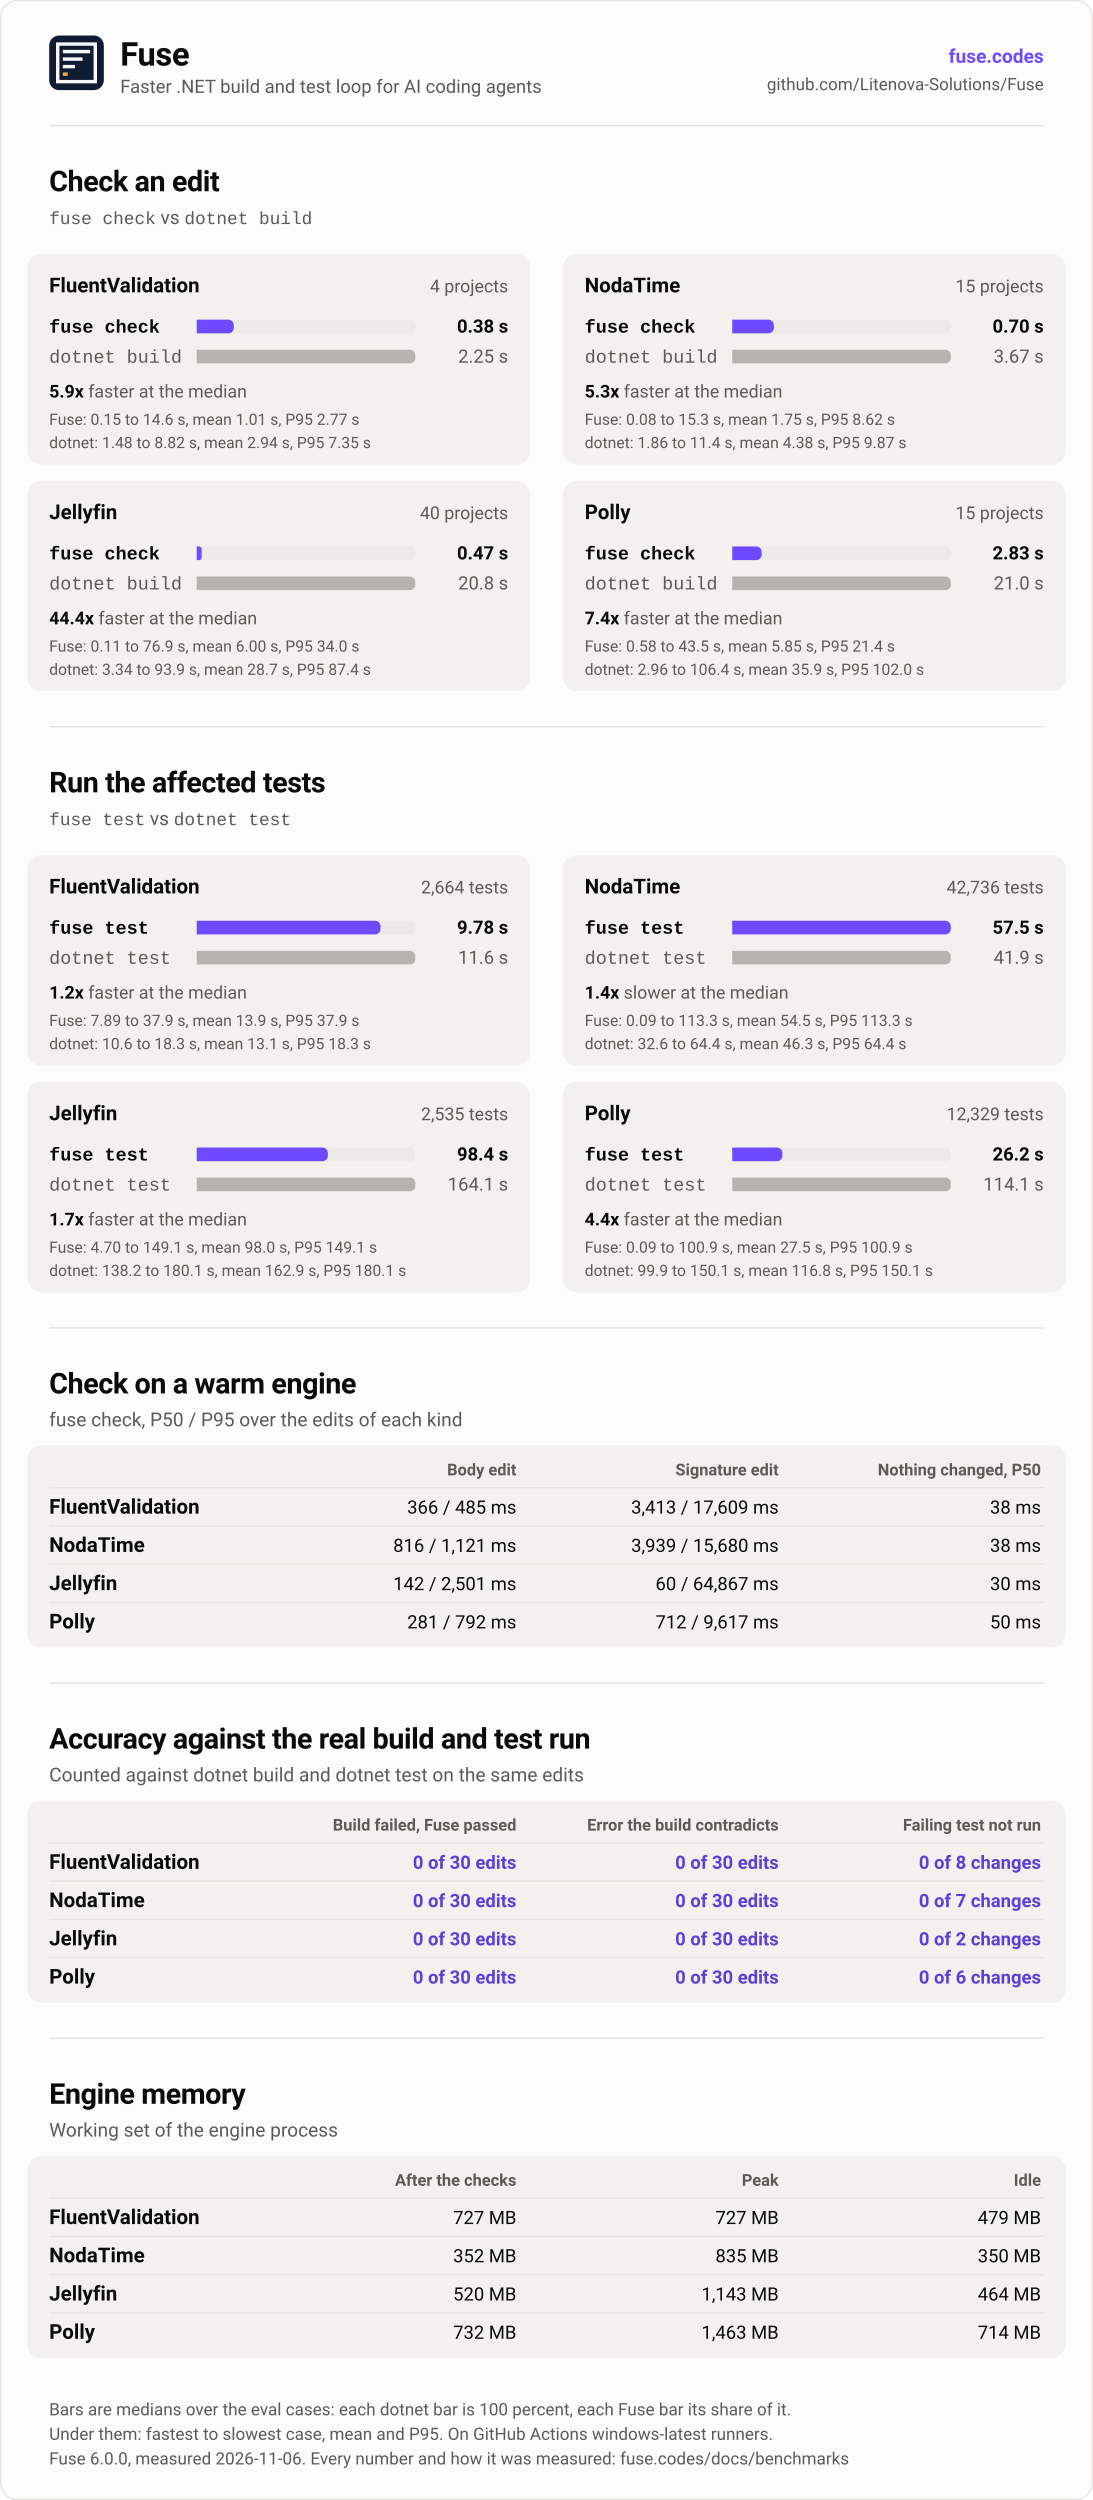
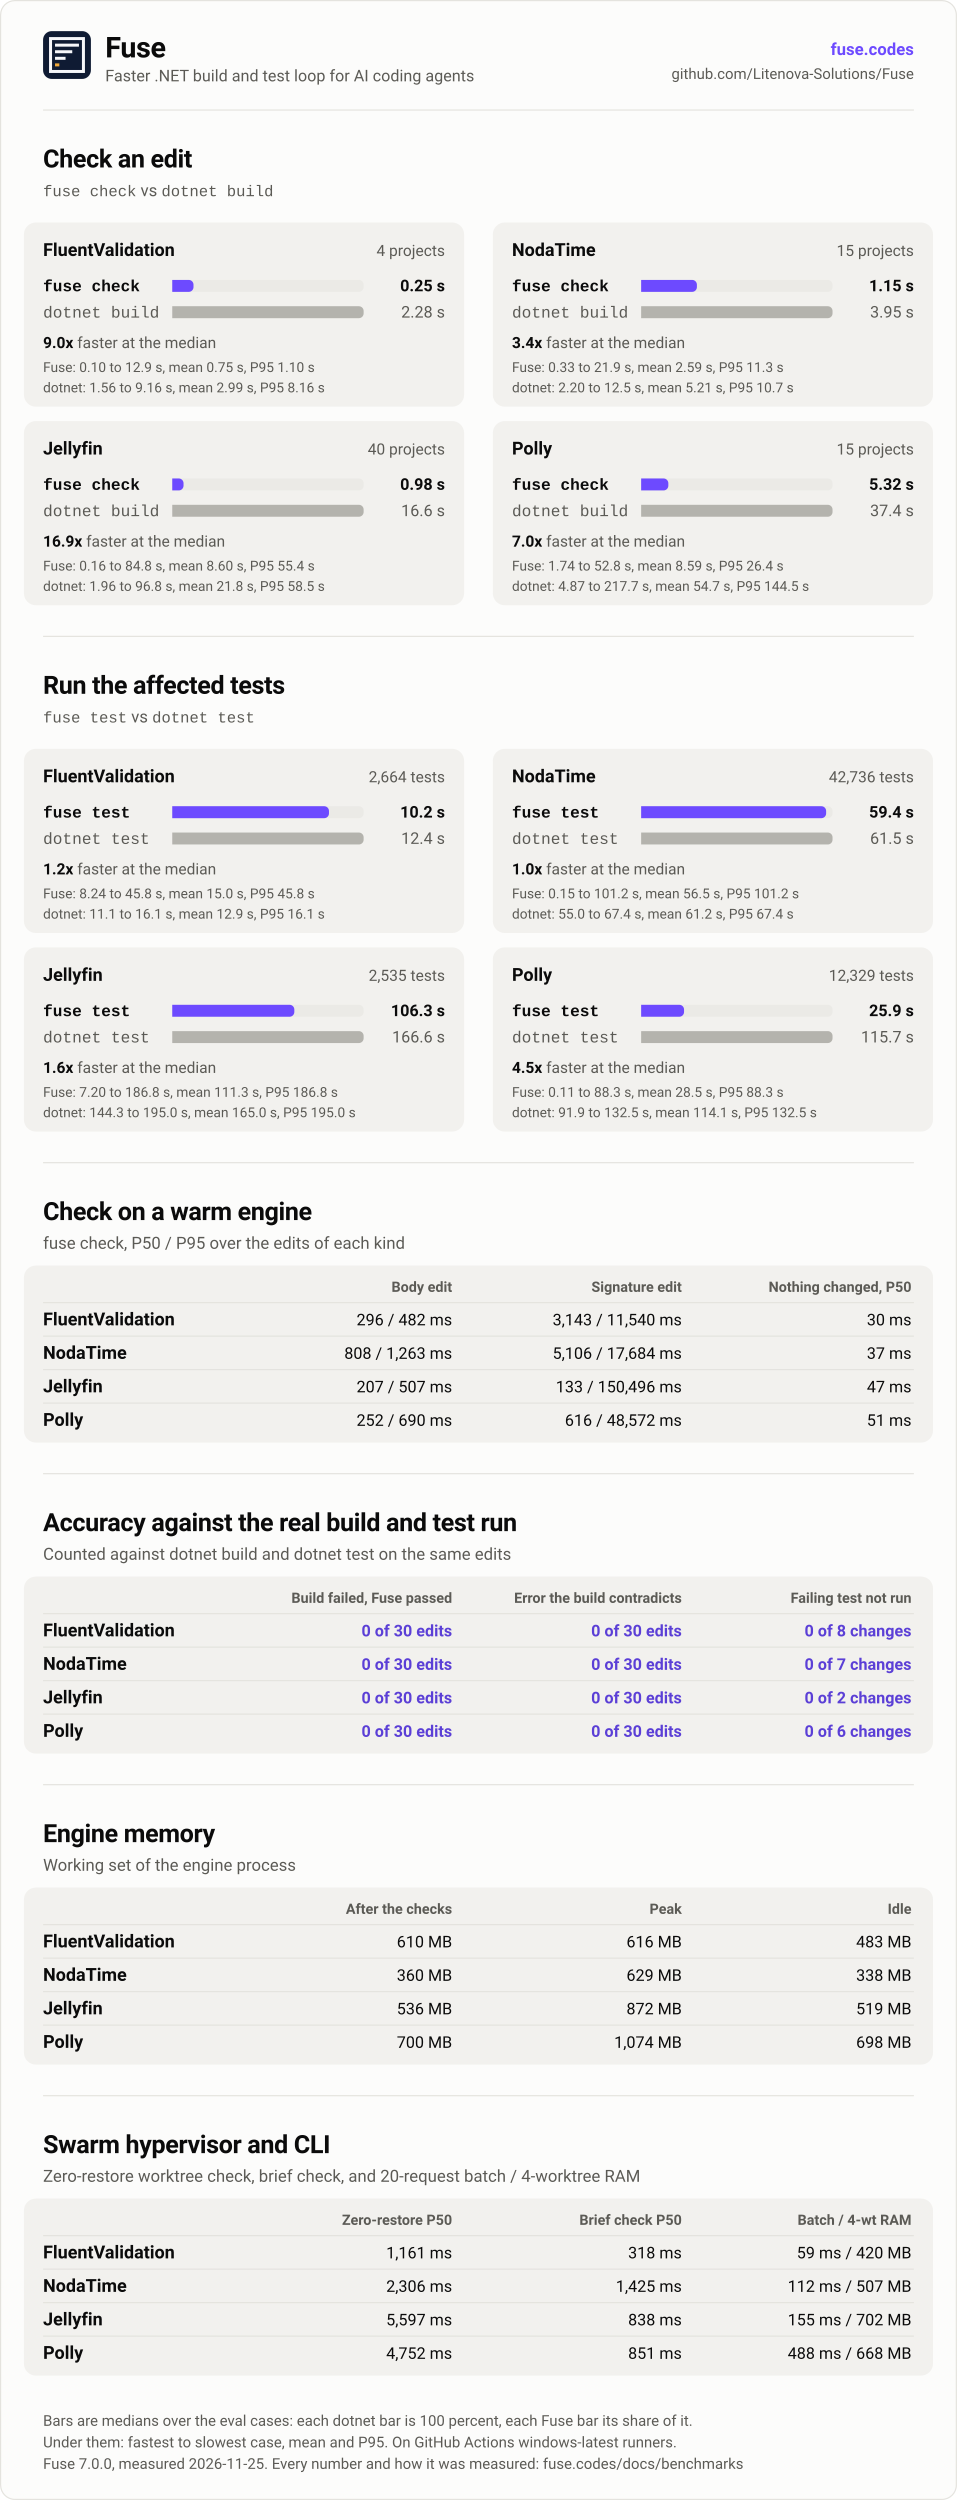
- <svg xmlns="http://www.w3.org/2000/svg" viewBox="0 0 800 1830" width="800" height="1830" role="img" aria-labelledby="t d">
+ <svg xmlns="http://www.w3.org/2000/svg" viewBox="0 0 800 2090" width="800" height="2090" role="img" aria-labelledby="t d">
  <style>
  .bg { fill: #fcfcfb; stroke: #e4e3de; }
  .brand { font-size: 24px; font-weight: 700; letter-spacing: -0.3px; }
  .tagline { font-size: 13.5px; fill: #5b5a55; }
  .site { font-size: 14px; font-weight: 600; fill: #6d4aff; }
  .repo-url { font-size: 12.5px; fill: #5b5a55; }
  .rule { stroke: #e4e3de; }
  text { font-family: ui-sans-serif, system-ui, -apple-system, "Segoe UI", Roboto, sans-serif; fill: #0b0b0b; }
  .mono { font-family: ui-monospace, SFMono-Regular, Consolas, "Liberation Mono", monospace; }
  .panel { font-size: 21px; font-weight: 700; letter-spacing: -0.3px; }
  .sub { font-size: 14px; fill: #5b5a55; }
  .sub .mono { font-size: 13px; }
  .repo { font-size: 15px; font-weight: 600; }
  .meta, .note { font-size: 13px; fill: #5b5a55; }
  .note { font-size: 12.5px; }
  .cmd, .t { font-size: 13.5px; fill: #5b5a55; }
  .t { font-variant-numeric: tabular-nums; }
  .fuse-text { fill: #0b0b0b; font-weight: 600; }
  .speed { font-size: 13px; fill: #5b5a55; }
  .speed tspan { fill: #0b0b0b; font-weight: 600; }
  .stats { font-size: 11.5px; fill: #5b5a55; font-variant-numeric: tabular-nums; }
  .track { fill: #ebeae6; }
  .fill-slow { fill: #b4b3ad; }
  .fill-fuse { fill: #6d4aff; }
  .card { fill: #f2f1ee; }
  .th { font-size: 12px; fill: #5b5a55; font-weight: 600; }
  .td { font-size: 13.5px; fill: #0b0b0b; font-variant-numeric: tabular-nums; }
  .td.good { fill: #5b3fd6; font-weight: 600; }
  .row-rule { stroke: #e4e3de; }
  @media (prefers-color-scheme: dark) {
    .card { fill: #22221f; }
    .th { fill: #b9b8af; }
    .td { fill: #f4f4f0; }
    .td.good { fill: #9b85ff; }
    .row-rule { stroke: #34332f; }
    .bg { fill: #1a1a19; stroke: #34332f; }
    .tagline, .repo-url { fill: #b9b8af; }
    .site { fill: #9b85ff; }
    .rule { stroke: #34332f; }
    text, .fuse-text, .speed tspan { fill: #f4f4f0; }
    .sub, .meta, .note, .cmd, .t, .speed, .stats { fill: #b9b8af; }
    .fuse-text { fill: #f4f4f0; }
    .track { fill: #2e2d2a; }
    .fill-slow { fill: #6f6e68; }
    .fill-fuse { fill: #9b85ff; }
  }
</style>
-   <rect class="bg" x="0.5" y="0.5" width="799" height="1829" rx="12" />
+   <rect class="bg" x="0.5" y="0.5" width="799" height="2089" rx="12" />
  <g transform="translate(36,26) scale(1.25)">
    <rect width="32" height="32" rx="5.87" fill="#0F1B33" />
    <g transform="translate(4 4) scale(0.1)">
      <path fill="#F6F7FA" fill-rule="evenodd" d="M0 0H240V240H0ZM20 20V220H220V20Z" />
      <path fill="#F6F7FA" d="M40 44H200V64H40ZM40 88H155.2V108H40ZM40 132H110.4V152H40Z" />
      <path fill="#EFA73A" d="M40 176H68.8V196H40Z" />
    </g>
  </g>
  <text class="brand" x="88" y="48">Fuse</text>
  <text class="tagline" x="88" y="68">Faster .NET build and test loop for AI coding agents</text>
  <a href="https://fuse.codes">
    <text class="site" x="764" y="46" text-anchor="end">fuse.codes</text>
  </a>
  <a href="https://github.com/Litenova-Solutions/Fuse">
    <text class="repo-url" x="764" y="66" text-anchor="end">github.com/Litenova-Solutions/Fuse</text>
  </a>
  <line class="rule" x1="36" y1="92" x2="764" y2="92" />
  <text class="panel" x="36" y="140">Check an edit</text>
  <text class="sub" x="36" y="164">
    <tspan class="mono">fuse check</tspan> vs <tspan class="mono">dotnet build</tspan>
  </text>
  <rect class="card" x="20" y="186" width="368" height="154" rx="10" />
  <text class="repo" x="36" y="214">FluentValidation</text>
  <text class="meta" x="372" y="214" text-anchor="end">4 projects</text>
  <text class="cmd mono fuse-text" x="36" y="243.5">fuse check</text>
  <path class="track" d="M144,234h156a4,4 0 0 1 4,4v2a4,4 0 0 1 -4,4h-156z" />
-   <path class="fill-fuse" d="M144,234h23.13a4,4 0 0 1 4,4v2a4,4 0 0 1 -4,4h-23.13z" />
-   <text class="t fuse-text" x="372" y="243.5" text-anchor="end">0.38 s</text>
+   <path class="fill-fuse" d="M144,234h13.77a4,4 0 0 1 4,4v2a4,4 0 0 1 -4,4h-13.77z" />
+   <text class="t fuse-text" x="372" y="243.5" text-anchor="end">0.25 s</text>
  <text class="cmd mono" x="36" y="265.5">dotnet build</text>
  <path class="fill-slow" d="M144,256h156a4,4 0 0 1 4,4v2a4,4 0 0 1 -4,4h-156z" />
-   <text class="t" x="372" y="265.5" text-anchor="end">2.25 s</text>
+   <text class="t" x="372" y="265.5" text-anchor="end">2.28 s</text>
  <text class="speed" x="36" y="291">
-     <tspan>5.9x</tspan> faster at the median</text>
-   <text class="stats" x="36" y="311">Fuse: 0.15 to 14.6 s, mean 1.01 s, P95 2.77 s</text>
-   <text class="stats" x="36" y="328">dotnet: 1.48 to 8.82 s, mean 2.94 s, P95 7.35 s</text>
+     <tspan>9.0x</tspan> faster at the median</text>
+   <text class="stats" x="36" y="311">Fuse: 0.10 to 12.9 s, mean 0.75 s, P95 1.10 s</text>
+   <text class="stats" x="36" y="328">dotnet: 1.56 to 9.16 s, mean 2.99 s, P95 8.16 s</text>
  <rect class="card" x="412" y="186" width="368" height="154" rx="10" />
  <text class="repo" x="428" y="214">NodaTime</text>
  <text class="meta" x="764" y="214" text-anchor="end">15 projects</text>
  <text class="cmd mono fuse-text" x="428" y="243.5">fuse check</text>
  <path class="track" d="M536,234h156a4,4 0 0 1 4,4v2a4,4 0 0 1 -4,4h-156z" />
-   <path class="fill-fuse" d="M536,234h26.45a4,4 0 0 1 4,4v2a4,4 0 0 1 -4,4h-26.45z" />
-   <text class="t fuse-text" x="764" y="243.5" text-anchor="end">0.70 s</text>
+   <path class="fill-fuse" d="M536,234h42.61a4,4 0 0 1 4,4v2a4,4 0 0 1 -4,4h-42.61z" />
+   <text class="t fuse-text" x="764" y="243.5" text-anchor="end">1.15 s</text>
  <text class="cmd mono" x="428" y="265.5">dotnet build</text>
  <path class="fill-slow" d="M536,256h156a4,4 0 0 1 4,4v2a4,4 0 0 1 -4,4h-156z" />
-   <text class="t" x="764" y="265.5" text-anchor="end">3.67 s</text>
+   <text class="t" x="764" y="265.5" text-anchor="end">3.95 s</text>
  <text class="speed" x="428" y="291">
-     <tspan>5.3x</tspan> faster at the median</text>
-   <text class="stats" x="428" y="311">Fuse: 0.08 to 15.3 s, mean 1.75 s, P95 8.62 s</text>
-   <text class="stats" x="428" y="328">dotnet: 1.86 to 11.4 s, mean 4.38 s, P95 9.87 s</text>
+     <tspan>3.4x</tspan> faster at the median</text>
+   <text class="stats" x="428" y="311">Fuse: 0.33 to 21.9 s, mean 2.59 s, P95 11.3 s</text>
+   <text class="stats" x="428" y="328">dotnet: 2.20 to 12.5 s, mean 5.21 s, P95 10.7 s</text>
  <rect class="card" x="20" y="352" width="368" height="154" rx="10" />
  <text class="repo" x="36" y="380">Jellyfin</text>
  <text class="meta" x="372" y="380" text-anchor="end">40 projects</text>
  <text class="cmd mono fuse-text" x="36" y="409.5">fuse check</text>
  <path class="track" d="M144,400h156a4,4 0 0 1 4,4v2a4,4 0 0 1 -4,4h-156z" />
-   <path class="fill-fuse" d="M144,400h1.8a1.8,1.8 0 0 1 1.8,1.8v6.4a1.8,1.8 0 0 1 -1.8,1.8h-1.8z" />
-   <text class="t fuse-text" x="372" y="409.5" text-anchor="end">0.47 s</text>
+   <path class="fill-fuse" d="M144,400h5.44a4,4 0 0 1 4,4v2a4,4 0 0 1 -4,4h-5.44z" />
+   <text class="t fuse-text" x="372" y="409.5" text-anchor="end">0.98 s</text>
  <text class="cmd mono" x="36" y="431.5">dotnet build</text>
  <path class="fill-slow" d="M144,422h156a4,4 0 0 1 4,4v2a4,4 0 0 1 -4,4h-156z" />
-   <text class="t" x="372" y="431.5" text-anchor="end">20.8 s</text>
+   <text class="t" x="372" y="431.5" text-anchor="end">16.6 s</text>
  <text class="speed" x="36" y="457">
-     <tspan>44.4x</tspan> faster at the median</text>
-   <text class="stats" x="36" y="477">Fuse: 0.11 to 76.9 s, mean 6.00 s, P95 34.0 s</text>
-   <text class="stats" x="36" y="494">dotnet: 3.34 to 93.9 s, mean 28.7 s, P95 87.4 s</text>
+     <tspan>16.9x</tspan> faster at the median</text>
+   <text class="stats" x="36" y="477">Fuse: 0.16 to 84.8 s, mean 8.60 s, P95 55.4 s</text>
+   <text class="stats" x="36" y="494">dotnet: 1.96 to 96.8 s, mean 21.8 s, P95 58.5 s</text>
  <rect class="card" x="412" y="352" width="368" height="154" rx="10" />
  <text class="repo" x="428" y="380">Polly</text>
  <text class="meta" x="764" y="380" text-anchor="end">15 projects</text>
  <text class="cmd mono fuse-text" x="428" y="409.5">fuse check</text>
  <path class="track" d="M536,400h156a4,4 0 0 1 4,4v2a4,4 0 0 1 -4,4h-156z" />
-   <path class="fill-fuse" d="M536,400h17.53a4,4 0 0 1 4,4v2a4,4 0 0 1 -4,4h-17.53z" />
-   <text class="t fuse-text" x="764" y="409.5" text-anchor="end">2.83 s</text>
+   <path class="fill-fuse" d="M536,400h18.73a4,4 0 0 1 4,4v2a4,4 0 0 1 -4,4h-18.73z" />
+   <text class="t fuse-text" x="764" y="409.5" text-anchor="end">5.32 s</text>
  <text class="cmd mono" x="428" y="431.5">dotnet build</text>
  <path class="fill-slow" d="M536,422h156a4,4 0 0 1 4,4v2a4,4 0 0 1 -4,4h-156z" />
-   <text class="t" x="764" y="431.5" text-anchor="end">21.0 s</text>
+   <text class="t" x="764" y="431.5" text-anchor="end">37.4 s</text>
  <text class="speed" x="428" y="457">
-     <tspan>7.4x</tspan> faster at the median</text>
-   <text class="stats" x="428" y="477">Fuse: 0.58 to 43.5 s, mean 5.85 s, P95 21.4 s</text>
-   <text class="stats" x="428" y="494">dotnet: 2.96 to 106.4 s, mean 35.9 s, P95 102.0 s</text>
+     <tspan>7.0x</tspan> faster at the median</text>
+   <text class="stats" x="428" y="477">Fuse: 1.74 to 52.8 s, mean 8.59 s, P95 26.4 s</text>
+   <text class="stats" x="428" y="494">dotnet: 4.87 to 217.7 s, mean 54.7 s, P95 144.5 s</text>
  <line class="rule" x1="36" y1="532" x2="764" y2="532" />
  <text class="panel" x="36" y="580">Run the affected tests</text>
  <text class="sub" x="36" y="604">
    <tspan class="mono">fuse test</tspan> vs <tspan class="mono">dotnet test</tspan>
  </text>
  <rect class="card" x="20" y="626" width="368" height="154" rx="10" />
  <text class="repo" x="36" y="654">FluentValidation</text>
  <text class="meta" x="372" y="654" text-anchor="end">2,664 tests</text>
  <text class="cmd mono fuse-text" x="36" y="683.5">fuse test</text>
  <path class="track" d="M144,674h156a4,4 0 0 1 4,4v2a4,4 0 0 1 -4,4h-156z" />
-   <path class="fill-fuse" d="M144,674h130.54a4,4 0 0 1 4,4v2a4,4 0 0 1 -4,4h-130.54z" />
-   <text class="t fuse-text" x="372" y="683.5" text-anchor="end">9.78 s</text>
+   <path class="fill-fuse" d="M144,674h127.03a4,4 0 0 1 4,4v2a4,4 0 0 1 -4,4h-127.03z" />
+   <text class="t fuse-text" x="372" y="683.5" text-anchor="end">10.2 s</text>
  <text class="cmd mono" x="36" y="705.5">dotnet test</text>
  <path class="fill-slow" d="M144,696h156a4,4 0 0 1 4,4v2a4,4 0 0 1 -4,4h-156z" />
-   <text class="t" x="372" y="705.5" text-anchor="end">11.6 s</text>
+   <text class="t" x="372" y="705.5" text-anchor="end">12.4 s</text>
  <text class="speed" x="36" y="731">
    <tspan>1.2x</tspan> faster at the median</text>
-   <text class="stats" x="36" y="751">Fuse: 7.89 to 37.9 s, mean 13.9 s, P95 37.9 s</text>
-   <text class="stats" x="36" y="768">dotnet: 10.6 to 18.3 s, mean 13.1 s, P95 18.3 s</text>
+   <text class="stats" x="36" y="751">Fuse: 8.24 to 45.8 s, mean 15.0 s, P95 45.8 s</text>
+   <text class="stats" x="36" y="768">dotnet: 11.1 to 16.1 s, mean 12.9 s, P95 16.1 s</text>
  <rect class="card" x="412" y="626" width="368" height="154" rx="10" />
  <text class="repo" x="428" y="654">NodaTime</text>
  <text class="meta" x="764" y="654" text-anchor="end">42,736 tests</text>
  <text class="cmd mono fuse-text" x="428" y="683.5">fuse test</text>
  <path class="track" d="M536,674h156a4,4 0 0 1 4,4v2a4,4 0 0 1 -4,4h-156z" />
-   <path class="fill-fuse" d="M536,674h156a4,4 0 0 1 4,4v2a4,4 0 0 1 -4,4h-156z" />
-   <text class="t fuse-text" x="764" y="683.5" text-anchor="end">57.5 s</text>
+   <path class="fill-fuse" d="M536,674h150.65a4,4 0 0 1 4,4v2a4,4 0 0 1 -4,4h-150.65z" />
+   <text class="t fuse-text" x="764" y="683.5" text-anchor="end">59.4 s</text>
  <text class="cmd mono" x="428" y="705.5">dotnet test</text>
  <path class="fill-slow" d="M536,696h156a4,4 0 0 1 4,4v2a4,4 0 0 1 -4,4h-156z" />
-   <text class="t" x="764" y="705.5" text-anchor="end">41.9 s</text>
+   <text class="t" x="764" y="705.5" text-anchor="end">61.5 s</text>
  <text class="speed" x="428" y="731">
-     <tspan>1.4x</tspan> slower at the median</text>
-   <text class="stats" x="428" y="751">Fuse: 0.09 to 113.3 s, mean 54.5 s, P95 113.3 s</text>
-   <text class="stats" x="428" y="768">dotnet: 32.6 to 64.4 s, mean 46.3 s, P95 64.4 s</text>
+     <tspan>1.0x</tspan> faster at the median</text>
+   <text class="stats" x="428" y="751">Fuse: 0.15 to 101.2 s, mean 56.5 s, P95 101.2 s</text>
+   <text class="stats" x="428" y="768">dotnet: 55.0 to 67.4 s, mean 61.2 s, P95 67.4 s</text>
  <rect class="card" x="20" y="792" width="368" height="154" rx="10" />
  <text class="repo" x="36" y="820">Jellyfin</text>
  <text class="meta" x="372" y="820" text-anchor="end">2,535 tests</text>
  <text class="cmd mono fuse-text" x="36" y="849.5">fuse test</text>
  <path class="track" d="M144,840h156a4,4 0 0 1 4,4v2a4,4 0 0 1 -4,4h-156z" />
-   <path class="fill-fuse" d="M144,840h91.97a4,4 0 0 1 4,4v2a4,4 0 0 1 -4,4h-91.97z" />
-   <text class="t fuse-text" x="372" y="849.5" text-anchor="end">98.4 s</text>
+   <path class="fill-fuse" d="M144,840h98.06a4,4 0 0 1 4,4v2a4,4 0 0 1 -4,4h-98.06z" />
+   <text class="t fuse-text" x="372" y="849.5" text-anchor="end">106.3 s</text>
  <text class="cmd mono" x="36" y="871.5">dotnet test</text>
  <path class="fill-slow" d="M144,862h156a4,4 0 0 1 4,4v2a4,4 0 0 1 -4,4h-156z" />
-   <text class="t" x="372" y="871.5" text-anchor="end">164.1 s</text>
+   <text class="t" x="372" y="871.5" text-anchor="end">166.6 s</text>
  <text class="speed" x="36" y="897">
-     <tspan>1.7x</tspan> faster at the median</text>
-   <text class="stats" x="36" y="917">Fuse: 4.70 to 149.1 s, mean 98.0 s, P95 149.1 s</text>
-   <text class="stats" x="36" y="934">dotnet: 138.2 to 180.1 s, mean 162.9 s, P95 180.1 s</text>
+     <tspan>1.6x</tspan> faster at the median</text>
+   <text class="stats" x="36" y="917">Fuse: 7.20 to 186.8 s, mean 111.3 s, P95 186.8 s</text>
+   <text class="stats" x="36" y="934">dotnet: 144.3 to 195.0 s, mean 165.0 s, P95 195.0 s</text>
  <rect class="card" x="412" y="792" width="368" height="154" rx="10" />
  <text class="repo" x="428" y="820">Polly</text>
  <text class="meta" x="764" y="820" text-anchor="end">12,329 tests</text>
  <text class="cmd mono fuse-text" x="428" y="849.5">fuse test</text>
  <path class="track" d="M536,840h156a4,4 0 0 1 4,4v2a4,4 0 0 1 -4,4h-156z" />
-   <path class="fill-fuse" d="M536,840h32.72a4,4 0 0 1 4,4v2a4,4 0 0 1 -4,4h-32.72z" />
-   <text class="t fuse-text" x="764" y="849.5" text-anchor="end">26.2 s</text>
+   <path class="fill-fuse" d="M536,840h31.87a4,4 0 0 1 4,4v2a4,4 0 0 1 -4,4h-31.87z" />
+   <text class="t fuse-text" x="764" y="849.5" text-anchor="end">25.9 s</text>
  <text class="cmd mono" x="428" y="871.5">dotnet test</text>
  <path class="fill-slow" d="M536,862h156a4,4 0 0 1 4,4v2a4,4 0 0 1 -4,4h-156z" />
-   <text class="t" x="764" y="871.5" text-anchor="end">114.1 s</text>
+   <text class="t" x="764" y="871.5" text-anchor="end">115.7 s</text>
  <text class="speed" x="428" y="897">
-     <tspan>4.4x</tspan> faster at the median</text>
-   <text class="stats" x="428" y="917">Fuse: 0.09 to 100.9 s, mean 27.5 s, P95 100.9 s</text>
-   <text class="stats" x="428" y="934">dotnet: 99.9 to 150.1 s, mean 116.8 s, P95 150.1 s</text>
+     <tspan>4.5x</tspan> faster at the median</text>
+   <text class="stats" x="428" y="917">Fuse: 0.11 to 88.3 s, mean 28.5 s, P95 88.3 s</text>
+   <text class="stats" x="428" y="934">dotnet: 91.9 to 132.5 s, mean 114.1 s, P95 132.5 s</text>
  <line class="rule" x1="36" y1="972" x2="764" y2="972" />
  <text class="panel" x="36" y="1020">Check on a warm engine</text>
  <text class="sub" x="36" y="1044">fuse check, P50 / P95 over the edits of each kind</text>
  <rect class="card" x="20" y="1058" width="760" height="148" rx="10" />
  <text class="th" x="378" y="1080" text-anchor="end">Body edit</text>
  <text class="th" x="570" y="1080" text-anchor="end">Signature edit</text>
  <text class="th" x="762" y="1080" text-anchor="end">Nothing changed, P50</text>
  <line class="row-rule" x1="36" y1="1089" x2="764" y2="1089" />
  <text class="repo" x="36" y="1108">FluentValidation</text>
-   <text class="td" x="378" y="1108" text-anchor="end">366 / 485 ms</text>
-   <text class="td" x="570" y="1108" text-anchor="end">3,413 / 17,609 ms</text>
-   <text class="td" x="762" y="1108" text-anchor="end">38 ms</text>
+   <text class="td" x="378" y="1108" text-anchor="end">296 / 482 ms</text>
+   <text class="td" x="570" y="1108" text-anchor="end">3,143 / 11,540 ms</text>
+   <text class="td" x="762" y="1108" text-anchor="end">30 ms</text>
  <line class="row-rule" x1="36" y1="1117" x2="764" y2="1117" />
  <text class="repo" x="36" y="1136">NodaTime</text>
-   <text class="td" x="378" y="1136" text-anchor="end">816 / 1,121 ms</text>
-   <text class="td" x="570" y="1136" text-anchor="end">3,939 / 15,680 ms</text>
-   <text class="td" x="762" y="1136" text-anchor="end">38 ms</text>
+   <text class="td" x="378" y="1136" text-anchor="end">808 / 1,263 ms</text>
+   <text class="td" x="570" y="1136" text-anchor="end">5,106 / 17,684 ms</text>
+   <text class="td" x="762" y="1136" text-anchor="end">37 ms</text>
  <line class="row-rule" x1="36" y1="1145" x2="764" y2="1145" />
  <text class="repo" x="36" y="1164">Jellyfin</text>
-   <text class="td" x="378" y="1164" text-anchor="end">142 / 2,501 ms</text>
-   <text class="td" x="570" y="1164" text-anchor="end">60 / 64,867 ms</text>
-   <text class="td" x="762" y="1164" text-anchor="end">30 ms</text>
+   <text class="td" x="378" y="1164" text-anchor="end">207 / 507 ms</text>
+   <text class="td" x="570" y="1164" text-anchor="end">133 / 150,496 ms</text>
+   <text class="td" x="762" y="1164" text-anchor="end">47 ms</text>
  <line class="row-rule" x1="36" y1="1173" x2="764" y2="1173" />
  <text class="repo" x="36" y="1192">Polly</text>
-   <text class="td" x="378" y="1192" text-anchor="end">281 / 792 ms</text>
-   <text class="td" x="570" y="1192" text-anchor="end">712 / 9,617 ms</text>
-   <text class="td" x="762" y="1192" text-anchor="end">50 ms</text>
+   <text class="td" x="378" y="1192" text-anchor="end">252 / 690 ms</text>
+   <text class="td" x="570" y="1192" text-anchor="end">616 / 48,572 ms</text>
+   <text class="td" x="762" y="1192" text-anchor="end">51 ms</text>
  <line class="rule" x1="36" y1="1232" x2="764" y2="1232" />
  <text class="panel" x="36" y="1280">Accuracy against the real build and test run</text>
  <text class="sub" x="36" y="1304">Counted against dotnet build and dotnet test on the same edits</text>
  <rect class="card" x="20" y="1318" width="760" height="148" rx="10" />
  <text class="th" x="378" y="1340" text-anchor="end">Build failed, Fuse passed</text>
  <text class="th" x="570" y="1340" text-anchor="end">Error the build contradicts</text>
  <text class="th" x="762" y="1340" text-anchor="end">Failing test not run</text>
  <line class="row-rule" x1="36" y1="1349" x2="764" y2="1349" />
  <text class="repo" x="36" y="1368">FluentValidation</text>
  <text class="td good" x="378" y="1368" text-anchor="end">0 of 30 edits</text>
  <text class="td good" x="570" y="1368" text-anchor="end">0 of 30 edits</text>
  <text class="td good" x="762" y="1368" text-anchor="end">0 of 8 changes</text>
  <line class="row-rule" x1="36" y1="1377" x2="764" y2="1377" />
  <text class="repo" x="36" y="1396">NodaTime</text>
  <text class="td good" x="378" y="1396" text-anchor="end">0 of 30 edits</text>
  <text class="td good" x="570" y="1396" text-anchor="end">0 of 30 edits</text>
  <text class="td good" x="762" y="1396" text-anchor="end">0 of 7 changes</text>
  <line class="row-rule" x1="36" y1="1405" x2="764" y2="1405" />
  <text class="repo" x="36" y="1424">Jellyfin</text>
  <text class="td good" x="378" y="1424" text-anchor="end">0 of 30 edits</text>
  <text class="td good" x="570" y="1424" text-anchor="end">0 of 30 edits</text>
  <text class="td good" x="762" y="1424" text-anchor="end">0 of 2 changes</text>
  <line class="row-rule" x1="36" y1="1433" x2="764" y2="1433" />
  <text class="repo" x="36" y="1452">Polly</text>
  <text class="td good" x="378" y="1452" text-anchor="end">0 of 30 edits</text>
  <text class="td good" x="570" y="1452" text-anchor="end">0 of 30 edits</text>
  <text class="td good" x="762" y="1452" text-anchor="end">0 of 6 changes</text>
  <line class="rule" x1="36" y1="1492" x2="764" y2="1492" />
  <text class="panel" x="36" y="1540">Engine memory</text>
  <text class="sub" x="36" y="1564">Working set of the engine process</text>
  <rect class="card" x="20" y="1578" width="760" height="148" rx="10" />
  <text class="th" x="378" y="1600" text-anchor="end">After the checks</text>
  <text class="th" x="570" y="1600" text-anchor="end">Peak</text>
  <text class="th" x="762" y="1600" text-anchor="end">Idle</text>
  <line class="row-rule" x1="36" y1="1609" x2="764" y2="1609" />
  <text class="repo" x="36" y="1628">FluentValidation</text>
-   <text class="td" x="378" y="1628" text-anchor="end">727 MB</text>
-   <text class="td" x="570" y="1628" text-anchor="end">727 MB</text>
-   <text class="td" x="762" y="1628" text-anchor="end">479 MB</text>
+   <text class="td" x="378" y="1628" text-anchor="end">610 MB</text>
+   <text class="td" x="570" y="1628" text-anchor="end">616 MB</text>
+   <text class="td" x="762" y="1628" text-anchor="end">483 MB</text>
  <line class="row-rule" x1="36" y1="1637" x2="764" y2="1637" />
  <text class="repo" x="36" y="1656">NodaTime</text>
-   <text class="td" x="378" y="1656" text-anchor="end">352 MB</text>
-   <text class="td" x="570" y="1656" text-anchor="end">835 MB</text>
-   <text class="td" x="762" y="1656" text-anchor="end">350 MB</text>
+   <text class="td" x="378" y="1656" text-anchor="end">360 MB</text>
+   <text class="td" x="570" y="1656" text-anchor="end">629 MB</text>
+   <text class="td" x="762" y="1656" text-anchor="end">338 MB</text>
  <line class="row-rule" x1="36" y1="1665" x2="764" y2="1665" />
  <text class="repo" x="36" y="1684">Jellyfin</text>
-   <text class="td" x="378" y="1684" text-anchor="end">520 MB</text>
-   <text class="td" x="570" y="1684" text-anchor="end">1,143 MB</text>
-   <text class="td" x="762" y="1684" text-anchor="end">464 MB</text>
+   <text class="td" x="378" y="1684" text-anchor="end">536 MB</text>
+   <text class="td" x="570" y="1684" text-anchor="end">872 MB</text>
+   <text class="td" x="762" y="1684" text-anchor="end">519 MB</text>
  <line class="row-rule" x1="36" y1="1693" x2="764" y2="1693" />
  <text class="repo" x="36" y="1712">Polly</text>
-   <text class="td" x="378" y="1712" text-anchor="end">732 MB</text>
-   <text class="td" x="570" y="1712" text-anchor="end">1,463 MB</text>
-   <text class="td" x="762" y="1712" text-anchor="end">714 MB</text>
-   <text class="note" x="36" y="1768">Bars are medians over the eval cases: each dotnet bar is 100 percent, each Fuse bar its share of it.</text>
-   <text class="note" x="36" y="1786">Under them: fastest to slowest case, mean and P95. On GitHub Actions windows-latest runners.</text>
-   <text class="note" x="36" y="1804">Fuse 6.0.0, measured 2026-11-06. Every number and how it was measured: fuse.codes/docs/benchmarks</text>
+   <text class="td" x="378" y="1712" text-anchor="end">700 MB</text>
+   <text class="td" x="570" y="1712" text-anchor="end">1,074 MB</text>
+   <text class="td" x="762" y="1712" text-anchor="end">698 MB</text>
+   <line class="rule" x1="36" y1="1752" x2="764" y2="1752" />
+   <text class="panel" x="36" y="1800">Swarm hypervisor and CLI</text>
+   <text class="sub" x="36" y="1824">Zero-restore worktree check, brief check, and 20-request batch / 4-worktree RAM</text>
+   <rect class="card" x="20" y="1838" width="760" height="148" rx="10" />
+   <text class="th" x="378" y="1860" text-anchor="end">Zero-restore P50</text>
+   <text class="th" x="570" y="1860" text-anchor="end">Brief check P50</text>
+   <text class="th" x="762" y="1860" text-anchor="end">Batch / 4-wt RAM</text>
+   <line class="row-rule" x1="36" y1="1869" x2="764" y2="1869" />
+   <text class="repo" x="36" y="1888">FluentValidation</text>
+   <text class="td" x="378" y="1888" text-anchor="end">1,161 ms</text>
+   <text class="td" x="570" y="1888" text-anchor="end">318 ms</text>
+   <text class="td" x="762" y="1888" text-anchor="end">59 ms / 420 MB</text>
+   <line class="row-rule" x1="36" y1="1897" x2="764" y2="1897" />
+   <text class="repo" x="36" y="1916">NodaTime</text>
+   <text class="td" x="378" y="1916" text-anchor="end">2,306 ms</text>
+   <text class="td" x="570" y="1916" text-anchor="end">1,425 ms</text>
+   <text class="td" x="762" y="1916" text-anchor="end">112 ms / 507 MB</text>
+   <line class="row-rule" x1="36" y1="1925" x2="764" y2="1925" />
+   <text class="repo" x="36" y="1944">Jellyfin</text>
+   <text class="td" x="378" y="1944" text-anchor="end">5,597 ms</text>
+   <text class="td" x="570" y="1944" text-anchor="end">838 ms</text>
+   <text class="td" x="762" y="1944" text-anchor="end">155 ms / 702 MB</text>
+   <line class="row-rule" x1="36" y1="1953" x2="764" y2="1953" />
+   <text class="repo" x="36" y="1972">Polly</text>
+   <text class="td" x="378" y="1972" text-anchor="end">4,752 ms</text>
+   <text class="td" x="570" y="1972" text-anchor="end">851 ms</text>
+   <text class="td" x="762" y="1972" text-anchor="end">488 ms / 668 MB</text>
+   <text class="note" x="36" y="2028">Bars are medians over the eval cases: each dotnet bar is 100 percent, each Fuse bar its share of it.</text>
+   <text class="note" x="36" y="2046">Under them: fastest to slowest case, mean and P95. On GitHub Actions windows-latest runners.</text>
+   <text class="note" x="36" y="2064">Fuse 7.0.0, measured 2026-11-25. Every number and how it was measured: fuse.codes/docs/benchmarks</text>
</svg>
